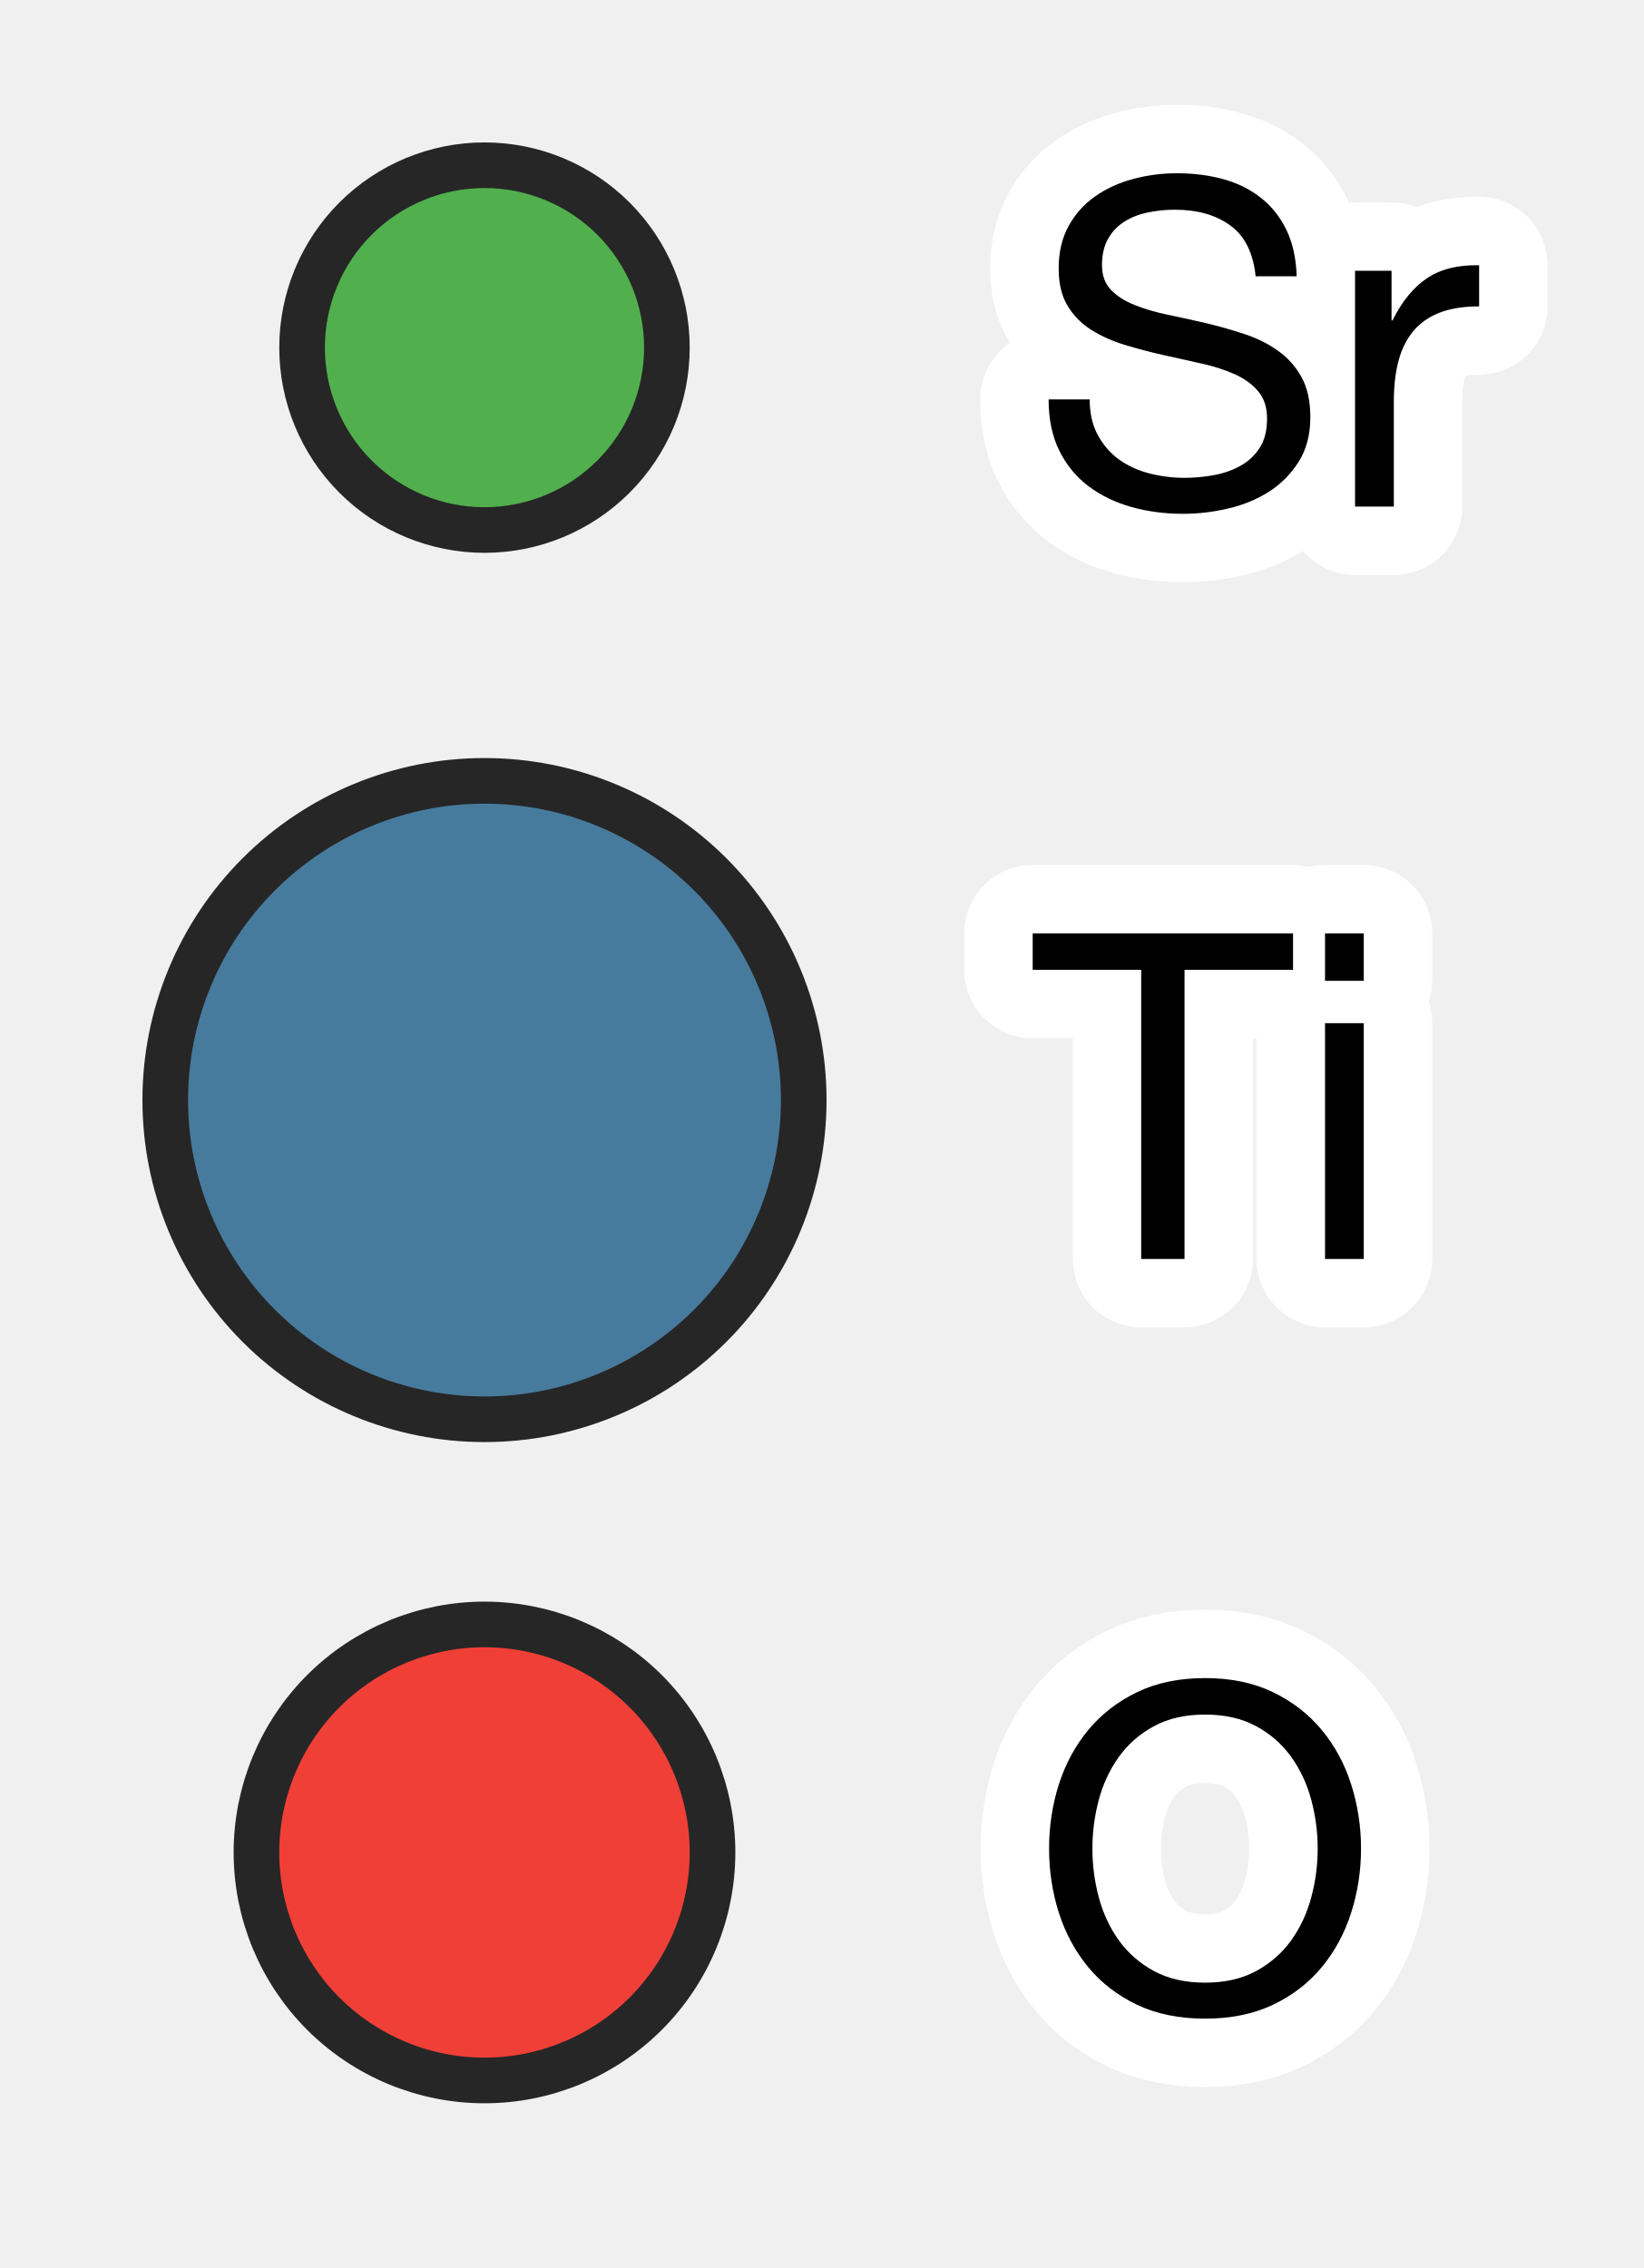
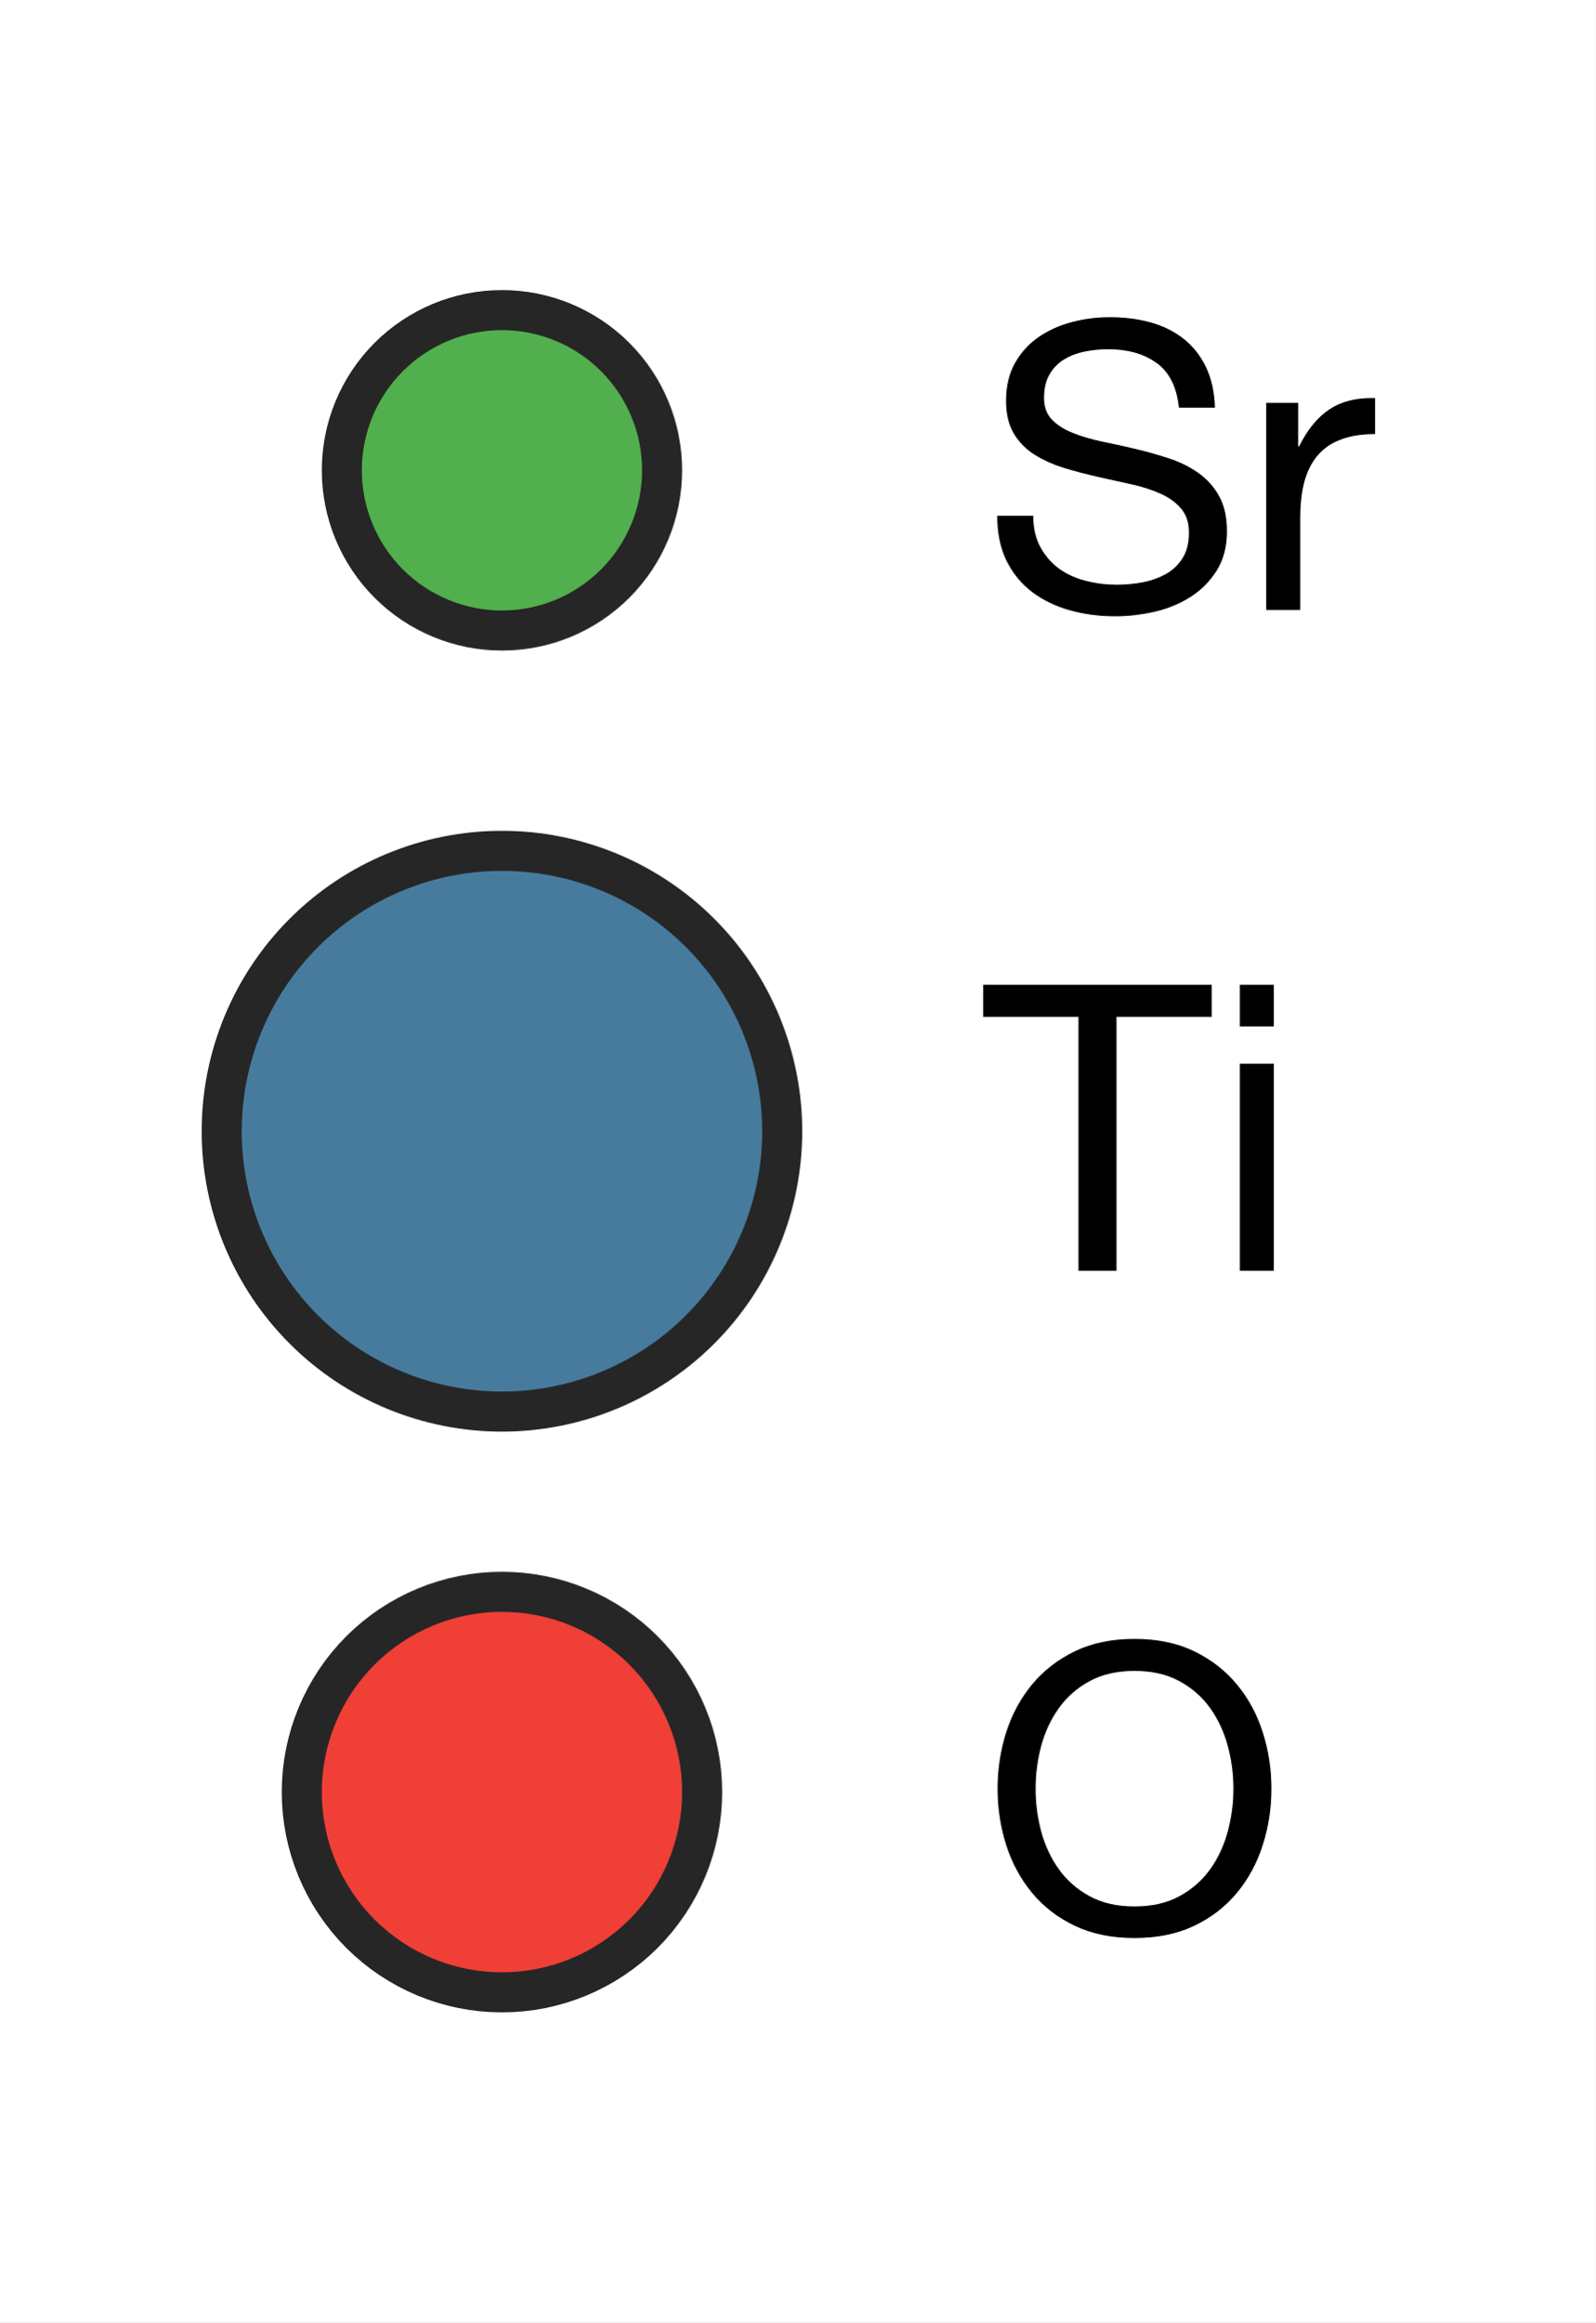
- <svg xmlns="http://www.w3.org/2000/svg" xmlns:xlink="http://www.w3.org/1999/xlink" width="35.797pt" height="49.415pt" viewBox="0 0 35.797 49.415" version="1.1">
+ <svg xmlns="http://www.w3.org/2000/svg" xmlns:xlink="http://www.w3.org/1999/xlink" width="39.6pt" height="57.6pt" viewBox="0 0 39.6 57.6" version="1.1">
  <defs>
    <style type="text/css">*{stroke-linejoin: round; stroke-linecap: butt}</style>
  </defs>
  <g id="figure_1">
    <g id="patch_1">
-       <path d="M 0 49.415  L 35.797 49.415  L 35.797 0  L 0 0  L 0 49.415  z " style="fill: none" />
+       <path d="M 0 57.6  L 39.6 57.6  L 39.6 0  L 0 0  z " style="fill: #ffffff" />
    </g>
    <g id="axes_1">
      <g id="line2d_1">
        <defs>
-           <path id="m68ce5ebc64" d="M 0 3.974  C 1.054 3.974 2.065 3.555 2.81 2.81  C 3.555 2.065 3.974 1.054 3.974 0  C 3.974 -1.054 3.555 -2.065 2.81 -2.81  C 2.065 -3.555 1.054 -3.974 0 -3.974  C -1.054 -3.974 -2.065 -3.555 -2.81 -2.81  C -3.555 -2.065 -3.974 -1.054 -3.974 0  C -3.974 1.054 -3.555 2.065 -2.81 2.81  C -2.065 3.555 -1.054 3.974 0 3.974  z " style="stroke: #262626; stroke-width: 0.994" />
+           <path id="mcd0a9d9d2a" d="M 0 3.974  C 1.054 3.974 2.065 3.555 2.81 2.81  C 3.555 2.065 3.974 1.054 3.974 0  C 3.974 -1.054 3.555 -2.065 2.81 -2.81  C 2.065 -3.555 1.054 -3.974 0 -3.974  C -1.054 -3.974 -2.065 -3.555 -2.81 -2.81  C -3.555 -2.065 -3.974 -1.054 -3.974 0  C -3.974 1.054 -3.555 2.065 -2.81 2.81  C -2.065 3.555 -1.054 3.974 0 3.974  z " style="stroke: #262626; stroke-width: 0.994" />
        </defs>
-         <g clip-path="url(#p2eb6e898ea)">
-           <use xlink:href="#m68ce5ebc64" x="10.555" y="7.574" style="fill: #51b04d; stroke: #262626; stroke-width: 0.994" />
+         <g clip-path="url(#pc123f57e45)">
+           <use xlink:href="#mcd0a9d9d2a" x="12.456" y="11.666" style="fill: #51b04d; stroke: #262626; stroke-width: 0.994" />
        </g>
      </g>
      <g id="line2d_2">
        <defs>
-           <path id="m4f3c594f55" d="M 0 6.955  C 1.844 6.955 3.614 6.222 4.918 4.918  C 6.222 3.614 6.955 1.844 6.955 0  C 6.955 -1.844 6.222 -3.614 4.918 -4.918  C 3.614 -6.222 1.844 -6.955 0 -6.955  C -1.844 -6.955 -3.614 -6.222 -4.918 -4.918  C -6.222 -3.614 -6.955 -1.844 -6.955 0  C -6.955 1.844 -6.222 3.614 -4.918 4.918  C -3.614 6.222 -1.844 6.955 0 6.955  z " style="stroke: #262626; stroke-width: 0.994" />
+           <path id="m8a8aefce44" d="M 0 6.955  C 1.844 6.955 3.614 6.222 4.918 4.918  C 6.222 3.614 6.955 1.844 6.955 0  C 6.955 -1.844 6.222 -3.614 4.918 -4.918  C 3.614 -6.222 1.844 -6.955 0 -6.955  C -1.844 -6.955 -3.614 -6.222 -4.918 -4.918  C -6.222 -3.614 -6.955 -1.844 -6.955 0  C -6.955 1.844 -6.222 3.614 -4.918 4.918  C -3.614 6.222 -1.844 6.955 0 6.955  z " style="stroke: #262626; stroke-width: 0.994" />
        </defs>
-         <g clip-path="url(#p2eb6e898ea)">
-           <use xlink:href="#m4f3c594f55" x="10.555" y="23.968" style="fill: #477b9d; stroke: #262626; stroke-width: 0.994" />
+         <g clip-path="url(#pc123f57e45)">
+           <use xlink:href="#m8a8aefce44" x="12.456" y="28.06" style="fill: #477b9d; stroke: #262626; stroke-width: 0.994" />
        </g>
      </g>
      <g id="line2d_3">
        <defs>
-           <path id="m0ec8d67bc3" d="M 0 4.968  C 1.317 4.968 2.581 4.444 3.513 3.513  C 4.444 2.581 4.968 1.317 4.968 0  C 4.968 -1.317 4.444 -2.581 3.513 -3.513  C 2.581 -4.444 1.317 -4.968 0 -4.968  C -1.317 -4.968 -2.581 -4.444 -3.513 -3.513  C -4.444 -2.581 -4.968 -1.317 -4.968 0  C -4.968 1.317 -4.444 2.581 -3.513 3.513  C -2.581 4.444 -1.317 4.968 0 4.968  z " style="stroke: #262626; stroke-width: 0.994" />
+           <path id="mfc75991ed8" d="M 0 4.968  C 1.317 4.968 2.581 4.444 3.513 3.513  C 4.444 2.581 4.968 1.317 4.968 0  C 4.968 -1.317 4.444 -2.581 3.513 -3.513  C 2.581 -4.444 1.317 -4.968 0 -4.968  C -1.317 -4.968 -2.581 -4.444 -3.513 -3.513  C -4.444 -2.581 -4.968 -1.317 -4.968 0  C -4.968 1.317 -4.444 2.581 -3.513 3.513  C -2.581 4.444 -1.317 4.968 0 4.968  z " style="stroke: #262626; stroke-width: 0.994" />
        </defs>
-         <g clip-path="url(#p2eb6e898ea)">
-           <use xlink:href="#m0ec8d67bc3" x="10.555" y="40.361" style="fill: #f03f37; stroke: #262626; stroke-width: 0.994" />
+         <g clip-path="url(#pc123f57e45)">
+           <use xlink:href="#mfc75991ed8" x="12.456" y="44.454" style="fill: #f03f37; stroke: #262626; stroke-width: 0.994" />
        </g>
      </g>
      <g id="text_1">
-         <path d="M 27.355 6.019  L 28.249 6.019  Q 28.231 5.433 28.026 5.01  Q 27.822 4.588 27.47 4.31  Q 27.118 4.032 26.65 3.903  Q 26.183 3.775 25.637 3.775  Q 25.151 3.775 24.688 3.899  Q 24.225 4.023 23.862 4.276  Q 23.5 4.529 23.282 4.922  Q 23.064 5.315 23.064 5.85  Q 23.064 6.338 23.257 6.661  Q 23.451 6.983 23.774 7.187  Q 24.097 7.39 24.503 7.514  Q 24.912 7.639 25.334 7.733  Q 25.756 7.828 26.163 7.918  Q 26.571 8.007 26.894 8.151  Q 27.217 8.295 27.409 8.523  Q 27.604 8.752 27.604 9.12  Q 27.604 9.506 27.445 9.755  Q 27.287 10.003 27.028 10.147  Q 26.77 10.292 26.447 10.352  Q 26.124 10.411 25.806 10.411  Q 25.408 10.411 25.031 10.312  Q 24.654 10.213 24.37 10.005  Q 24.087 9.795 23.913 9.472  Q 23.74 9.149 23.74 8.702  L 22.845 8.702  Q 22.845 9.348 23.078 9.82  Q 23.313 10.292 23.715 10.594  Q 24.117 10.897 24.648 11.046  Q 25.18 11.195 25.776 11.195  Q 26.262 11.195 26.754 11.08  Q 27.246 10.967 27.644 10.714  Q 28.041 10.461 28.294 10.059  Q 28.547 9.655 28.547 9.09  Q 28.547 8.562 28.353 8.215  Q 28.161 7.867 27.838 7.639  Q 27.515 7.41 27.107 7.277  Q 26.7 7.142 26.278 7.042  Q 25.855 6.943 25.447 6.859  Q 25.04 6.774 24.718 6.645  Q 24.395 6.516 24.201 6.313  Q 24.008 6.109 24.008 5.78  Q 24.008 5.433 24.142 5.2  Q 24.275 4.967 24.499 4.827  Q 24.722 4.687 25.011 4.628  Q 25.3 4.569 25.598 4.569  Q 26.332 4.569 26.804 4.913  Q 27.276 5.254 27.355 6.019  z M 29.521 5.9  L 29.521 11.037  L 30.366 11.037  L 30.366 8.752  Q 30.366 8.255 30.465 7.873  Q 30.564 7.49 30.783 7.223  Q 31.002 6.954 31.359 6.814  Q 31.718 6.675 32.224 6.675  L 32.224 5.78  Q 31.539 5.762 31.092 6.06  Q 30.645 6.358 30.336 6.983  L 30.316 6.983  L 30.316 5.9  L 29.521 5.9  z " style="stroke: #ffffff; stroke-width: 2.981" />
-         <path d="M 27.355 6.019  L 28.249 6.019  Q 28.231 5.433 28.026 5.01  Q 27.822 4.588 27.47 4.31  Q 27.118 4.032 26.65 3.903  Q 26.183 3.775 25.637 3.775  Q 25.151 3.775 24.688 3.899  Q 24.225 4.023 23.862 4.276  Q 23.5 4.529 23.282 4.922  Q 23.064 5.315 23.064 5.85  Q 23.064 6.338 23.257 6.661  Q 23.451 6.983 23.774 7.187  Q 24.097 7.39 24.503 7.514  Q 24.912 7.639 25.334 7.733  Q 25.756 7.828 26.163 7.918  Q 26.571 8.007 26.894 8.151  Q 27.217 8.295 27.409 8.523  Q 27.604 8.752 27.604 9.12  Q 27.604 9.506 27.445 9.755  Q 27.287 10.003 27.028 10.147  Q 26.77 10.292 26.447 10.352  Q 26.124 10.411 25.806 10.411  Q 25.408 10.411 25.031 10.312  Q 24.654 10.213 24.37 10.005  Q 24.087 9.795 23.913 9.472  Q 23.74 9.149 23.74 8.702  L 22.845 8.702  Q 22.845 9.348 23.078 9.82  Q 23.313 10.292 23.715 10.594  Q 24.117 10.897 24.648 11.046  Q 25.18 11.195 25.776 11.195  Q 26.262 11.195 26.754 11.08  Q 27.246 10.967 27.644 10.714  Q 28.041 10.461 28.294 10.059  Q 28.547 9.655 28.547 9.09  Q 28.547 8.562 28.353 8.215  Q 28.161 7.867 27.838 7.639  Q 27.515 7.41 27.107 7.277  Q 26.7 7.142 26.278 7.042  Q 25.855 6.943 25.447 6.859  Q 25.04 6.774 24.718 6.645  Q 24.395 6.516 24.201 6.313  Q 24.008 6.109 24.008 5.78  Q 24.008 5.433 24.142 5.2  Q 24.275 4.967 24.499 4.827  Q 24.722 4.687 25.011 4.628  Q 25.3 4.569 25.598 4.569  Q 26.332 4.569 26.804 4.913  Q 27.276 5.254 27.355 6.019  z M 29.521 5.9  L 29.521 11.037  L 30.366 11.037  L 30.366 8.752  Q 30.366 8.255 30.465 7.873  Q 30.564 7.49 30.783 7.223  Q 31.002 6.954 31.359 6.814  Q 31.718 6.675 32.224 6.675  L 32.224 5.78  Q 31.539 5.762 31.092 6.06  Q 30.645 6.358 30.336 6.983  L 30.316 6.983  L 30.316 5.9  L 29.521 5.9  z " />
+         <path d="M 29.256 10.112  L 30.151 10.112  Q 30.132 9.525 29.927 9.103  Q 29.724 8.68 29.371 8.402  Q 29.019 8.125 28.552 7.996  Q 28.084 7.867 27.538 7.867  Q 27.052 7.867 26.589 7.991  Q 26.127 8.115 25.763 8.368  Q 25.402 8.621 25.183 9.014  Q 24.966 9.407 24.966 9.942  Q 24.966 10.43 25.158 10.753  Q 25.352 11.076 25.675 11.279  Q 25.998 11.482 26.405 11.607  Q 26.813 11.731 27.235 11.826  Q 27.657 11.92 28.064 12.01  Q 28.472 12.099 28.795 12.243  Q 29.118 12.388 29.311 12.616  Q 29.505 12.844 29.505 13.212  Q 29.505 13.598 29.346 13.847  Q 29.188 14.095 28.929 14.24  Q 28.671 14.384 28.348 14.445  Q 28.025 14.503 27.707 14.503  Q 27.31 14.503 26.932 14.404  Q 26.555 14.305 26.271 14.097  Q 25.989 13.887 25.815 13.564  Q 25.641 13.241 25.641 12.794  L 24.747 12.794  Q 24.747 13.44 24.979 13.912  Q 25.214 14.384 25.616 14.687  Q 26.018 14.989 26.549 15.138  Q 27.081 15.287 27.678 15.287  Q 28.164 15.287 28.656 15.173  Q 29.148 15.059 29.545 14.806  Q 29.943 14.553 30.196 14.151  Q 30.449 13.747 30.449 13.182  Q 30.449 12.655 30.255 12.307  Q 30.062 11.959 29.739 11.731  Q 29.416 11.503 29.008 11.369  Q 28.601 11.234 28.179 11.135  Q 27.757 11.035 27.348 10.952  Q 26.942 10.866 26.619 10.737  Q 26.296 10.608 26.102 10.405  Q 25.909 10.202 25.909 9.873  Q 25.909 9.525 26.043 9.292  Q 26.176 9.059 26.4 8.919  Q 26.624 8.78 26.912 8.721  Q 27.201 8.662 27.499 8.662  Q 28.233 8.662 28.705 9.005  Q 29.177 9.346 29.256 10.112  z M 31.422 9.992  L 31.422 15.129  L 32.267 15.129  L 32.267 12.844  Q 32.267 12.347 32.366 11.965  Q 32.466 11.582 32.684 11.315  Q 32.903 11.046 33.26 10.907  Q 33.619 10.767 34.125 10.767  L 34.125 9.873  Q 33.44 9.854 32.993 10.152  Q 32.546 10.45 32.237 11.076  L 32.217 11.076  L 32.217 9.992  L 31.422 9.992  z " style="stroke: #ffffff; stroke-width: 2.981" />
+         <path d="M 29.256 10.112  L 30.151 10.112  Q 30.132 9.525 29.927 9.103  Q 29.724 8.68 29.371 8.402  Q 29.019 8.125 28.552 7.996  Q 28.084 7.867 27.538 7.867  Q 27.052 7.867 26.589 7.991  Q 26.127 8.115 25.763 8.368  Q 25.402 8.621 25.183 9.014  Q 24.966 9.407 24.966 9.942  Q 24.966 10.43 25.158 10.753  Q 25.352 11.076 25.675 11.279  Q 25.998 11.482 26.405 11.607  Q 26.813 11.731 27.235 11.826  Q 27.657 11.92 28.064 12.01  Q 28.472 12.099 28.795 12.243  Q 29.118 12.388 29.311 12.616  Q 29.505 12.844 29.505 13.212  Q 29.505 13.598 29.346 13.847  Q 29.188 14.095 28.929 14.24  Q 28.671 14.384 28.348 14.445  Q 28.025 14.503 27.707 14.503  Q 27.31 14.503 26.932 14.404  Q 26.555 14.305 26.271 14.097  Q 25.989 13.887 25.815 13.564  Q 25.641 13.241 25.641 12.794  L 24.747 12.794  Q 24.747 13.44 24.979 13.912  Q 25.214 14.384 25.616 14.687  Q 26.018 14.989 26.549 15.138  Q 27.081 15.287 27.678 15.287  Q 28.164 15.287 28.656 15.173  Q 29.148 15.059 29.545 14.806  Q 29.943 14.553 30.196 14.151  Q 30.449 13.747 30.449 13.182  Q 30.449 12.655 30.255 12.307  Q 30.062 11.959 29.739 11.731  Q 29.416 11.503 29.008 11.369  Q 28.601 11.234 28.179 11.135  Q 27.757 11.035 27.348 10.952  Q 26.942 10.866 26.619 10.737  Q 26.296 10.608 26.102 10.405  Q 25.909 10.202 25.909 9.873  Q 25.909 9.525 26.043 9.292  Q 26.176 9.059 26.4 8.919  Q 26.624 8.78 26.912 8.721  Q 27.201 8.662 27.499 8.662  Q 28.233 8.662 28.705 9.005  Q 29.177 9.346 29.256 10.112  z M 31.422 9.992  L 31.422 15.129  L 32.267 15.129  L 32.267 12.844  Q 32.267 12.347 32.366 11.965  Q 32.466 11.582 32.684 11.315  Q 32.903 11.046 33.26 10.907  Q 33.619 10.767 34.125 10.767  L 34.125 9.873  Q 33.44 9.854 32.993 10.152  Q 32.546 10.45 32.237 11.076  L 32.217 11.076  L 32.217 9.992  L 31.422 9.992  z " />
      </g>
      <g id="text_2">
-         <path d="M 24.862 21.131  L 24.862 27.43  L 25.806 27.43  L 25.806 21.131  L 28.17 21.131  L 28.17 20.336  L 22.498 20.336  L 22.498 21.131  L 24.862 21.131  z M 29.711 21.37  L 29.711 20.336  L 28.867 20.336  L 28.867 21.37  L 29.711 21.37  z M 28.867 22.293  L 28.867 27.43  L 29.711 27.43  L 29.711 22.293  L 28.867 22.293  z " style="stroke: #ffffff; stroke-width: 2.981" />
-         <path d="M 24.862 21.131  L 24.862 27.43  L 25.806 27.43  L 25.806 21.131  L 28.17 21.131  L 28.17 20.336  L 22.498 20.336  L 22.498 21.131  L 24.862 21.131  z M 29.711 21.37  L 29.711 20.336  L 28.867 20.336  L 28.867 21.37  L 29.711 21.37  z M 28.867 22.293  L 28.867 27.43  L 29.711 27.43  L 29.711 22.293  L 28.867 22.293  z " />
+         <path d="M 26.763 25.223  L 26.763 31.523  L 27.707 31.523  L 27.707 25.223  L 30.071 25.223  L 30.071 24.428  L 24.399 24.428  L 24.399 25.223  L 26.763 25.223  z M 31.612 25.462  L 31.612 24.428  L 30.768 24.428  L 30.768 25.462  L 31.612 25.462  z M 30.768 26.386  L 30.768 31.523  L 31.612 31.523  L 31.612 26.386  L 30.768 26.386  z " style="stroke: #ffffff; stroke-width: 2.981" />
+         <path d="M 26.763 25.223  L 26.763 31.523  L 27.707 31.523  L 27.707 25.223  L 30.071 25.223  L 30.071 24.428  L 24.399 24.428  L 24.399 25.223  L 26.763 25.223  z M 31.612 25.462  L 31.612 24.428  L 30.768 24.428  L 30.768 25.462  L 31.612 25.462  z M 30.768 26.386  L 30.768 31.523  L 31.612 31.523  L 31.612 26.386  L 30.768 26.386  z " />
      </g>
      <g id="text_3">
-         <path d="M 23.799 40.277  Q 23.799 39.741 23.937 39.219  Q 24.076 38.698 24.374 38.28  Q 24.673 37.863 25.14 37.61  Q 25.607 37.357 26.253 37.357  Q 26.899 37.357 27.366 37.61  Q 27.833 37.863 28.131 38.28  Q 28.429 38.698 28.568 39.219  Q 28.707 39.741 28.707 40.277  Q 28.707 40.814 28.568 41.335  Q 28.429 41.857 28.131 42.275  Q 27.833 42.691 27.366 42.945  Q 26.899 43.198 26.253 43.198  Q 25.607 43.198 25.14 42.945  Q 24.673 42.691 24.374 42.275  Q 24.076 41.857 23.937 41.335  Q 23.799 40.814 23.799 40.277  z M 22.855 40.277  Q 22.855 41.002 23.067 41.672  Q 23.282 42.343 23.708 42.86  Q 24.137 43.377 24.772 43.68  Q 25.408 43.982 26.253 43.982  Q 27.097 43.982 27.732 43.68  Q 28.369 43.377 28.796 42.86  Q 29.224 42.343 29.437 41.672  Q 29.651 41.002 29.651 40.277  Q 29.651 39.552 29.437 38.881  Q 29.224 38.21 28.796 37.693  Q 28.369 37.177 27.732 36.869  Q 27.097 36.562 26.253 36.562  Q 25.408 36.562 24.772 36.869  Q 24.137 37.177 23.708 37.693  Q 23.282 38.21 23.067 38.881  Q 22.855 39.552 22.855 40.277  z " style="stroke: #ffffff; stroke-width: 2.981" />
-         <path d="M 23.799 40.277  Q 23.799 39.741 23.937 39.219  Q 24.076 38.698 24.374 38.28  Q 24.673 37.863 25.14 37.61  Q 25.607 37.357 26.253 37.357  Q 26.899 37.357 27.366 37.61  Q 27.833 37.863 28.131 38.28  Q 28.429 38.698 28.568 39.219  Q 28.707 39.741 28.707 40.277  Q 28.707 40.814 28.568 41.335  Q 28.429 41.857 28.131 42.275  Q 27.833 42.691 27.366 42.945  Q 26.899 43.198 26.253 43.198  Q 25.607 43.198 25.14 42.945  Q 24.673 42.691 24.374 42.275  Q 24.076 41.857 23.937 41.335  Q 23.799 40.814 23.799 40.277  z M 22.855 40.277  Q 22.855 41.002 23.067 41.672  Q 23.282 42.343 23.708 42.86  Q 24.137 43.377 24.772 43.68  Q 25.408 43.982 26.253 43.982  Q 27.097 43.982 27.732 43.68  Q 28.369 43.377 28.796 42.86  Q 29.224 42.343 29.437 41.672  Q 29.651 41.002 29.651 40.277  Q 29.651 39.552 29.437 38.881  Q 29.224 38.21 28.796 37.693  Q 28.369 37.177 27.732 36.869  Q 27.097 36.562 26.253 36.562  Q 25.408 36.562 24.772 36.869  Q 24.137 37.177 23.708 37.693  Q 23.282 38.21 23.067 38.881  Q 22.855 39.552 22.855 40.277  z " />
+         <path d="M 25.7 44.369  Q 25.7 43.833 25.838 43.312  Q 25.978 42.79 26.276 42.373  Q 26.574 41.955 27.041 41.702  Q 27.508 41.449 28.154 41.449  Q 28.8 41.449 29.267 41.702  Q 29.735 41.955 30.033 42.373  Q 30.331 42.79 30.469 43.312  Q 30.609 43.833 30.609 44.369  Q 30.609 44.906 30.469 45.428  Q 30.331 45.949 30.033 46.367  Q 29.735 46.783 29.267 47.038  Q 28.8 47.291 28.154 47.291  Q 27.508 47.291 27.041 47.038  Q 26.574 46.783 26.276 46.367  Q 25.978 45.949 25.838 45.428  Q 25.7 44.906 25.7 44.369  z M 24.756 44.369  Q 24.756 45.094 24.969 45.765  Q 25.183 46.435 25.61 46.952  Q 26.038 47.469 26.673 47.772  Q 27.31 48.075 28.154 48.075  Q 28.999 48.075 29.634 47.772  Q 30.27 47.469 30.697 46.952  Q 31.126 46.435 31.338 45.765  Q 31.552 45.094 31.552 44.369  Q 31.552 43.644 31.338 42.973  Q 31.126 42.303 30.697 41.786  Q 30.27 41.269 29.634 40.961  Q 28.999 40.654 28.154 40.654  Q 27.31 40.654 26.673 40.961  Q 26.038 41.269 25.61 41.786  Q 25.183 42.303 24.969 42.973  Q 24.756 43.644 24.756 44.369  z " style="stroke: #ffffff; stroke-width: 2.981" />
+         <path d="M 25.7 44.369  Q 25.7 43.833 25.838 43.312  Q 25.978 42.79 26.276 42.373  Q 26.574 41.955 27.041 41.702  Q 27.508 41.449 28.154 41.449  Q 28.8 41.449 29.267 41.702  Q 29.735 41.955 30.033 42.373  Q 30.331 42.79 30.469 43.312  Q 30.609 43.833 30.609 44.369  Q 30.609 44.906 30.469 45.428  Q 30.331 45.949 30.033 46.367  Q 29.735 46.783 29.267 47.038  Q 28.8 47.291 28.154 47.291  Q 27.508 47.291 27.041 47.038  Q 26.574 46.783 26.276 46.367  Q 25.978 45.949 25.838 45.428  Q 25.7 44.906 25.7 44.369  z M 24.756 44.369  Q 24.756 45.094 24.969 45.765  Q 25.183 46.435 25.61 46.952  Q 26.038 47.469 26.673 47.772  Q 27.31 48.075 28.154 48.075  Q 28.999 48.075 29.634 47.772  Q 30.27 47.469 30.697 46.952  Q 31.126 46.435 31.338 45.765  Q 31.552 45.094 31.552 44.369  Q 31.552 43.644 31.338 42.973  Q 31.126 42.303 30.697 41.786  Q 30.27 41.269 29.634 40.961  Q 28.999 40.654 28.154 40.654  Q 27.31 40.654 26.673 40.961  Q 26.038 41.269 25.61 41.786  Q 25.183 42.303 24.969 42.973  Q 24.756 43.644 24.756 44.369  z " />
      </g>
    </g>
  </g>
  <defs>
-     <clipPath id="p2eb6e898ea">
-       <rect x="-187.618" y="-150.857" width="221.76" height="221.76" />
+     <clipPath id="pc123f57e45">
+       <rect x="-185.717" y="-146.765" width="221.76" height="221.76" />
    </clipPath>
  </defs>
</svg>
